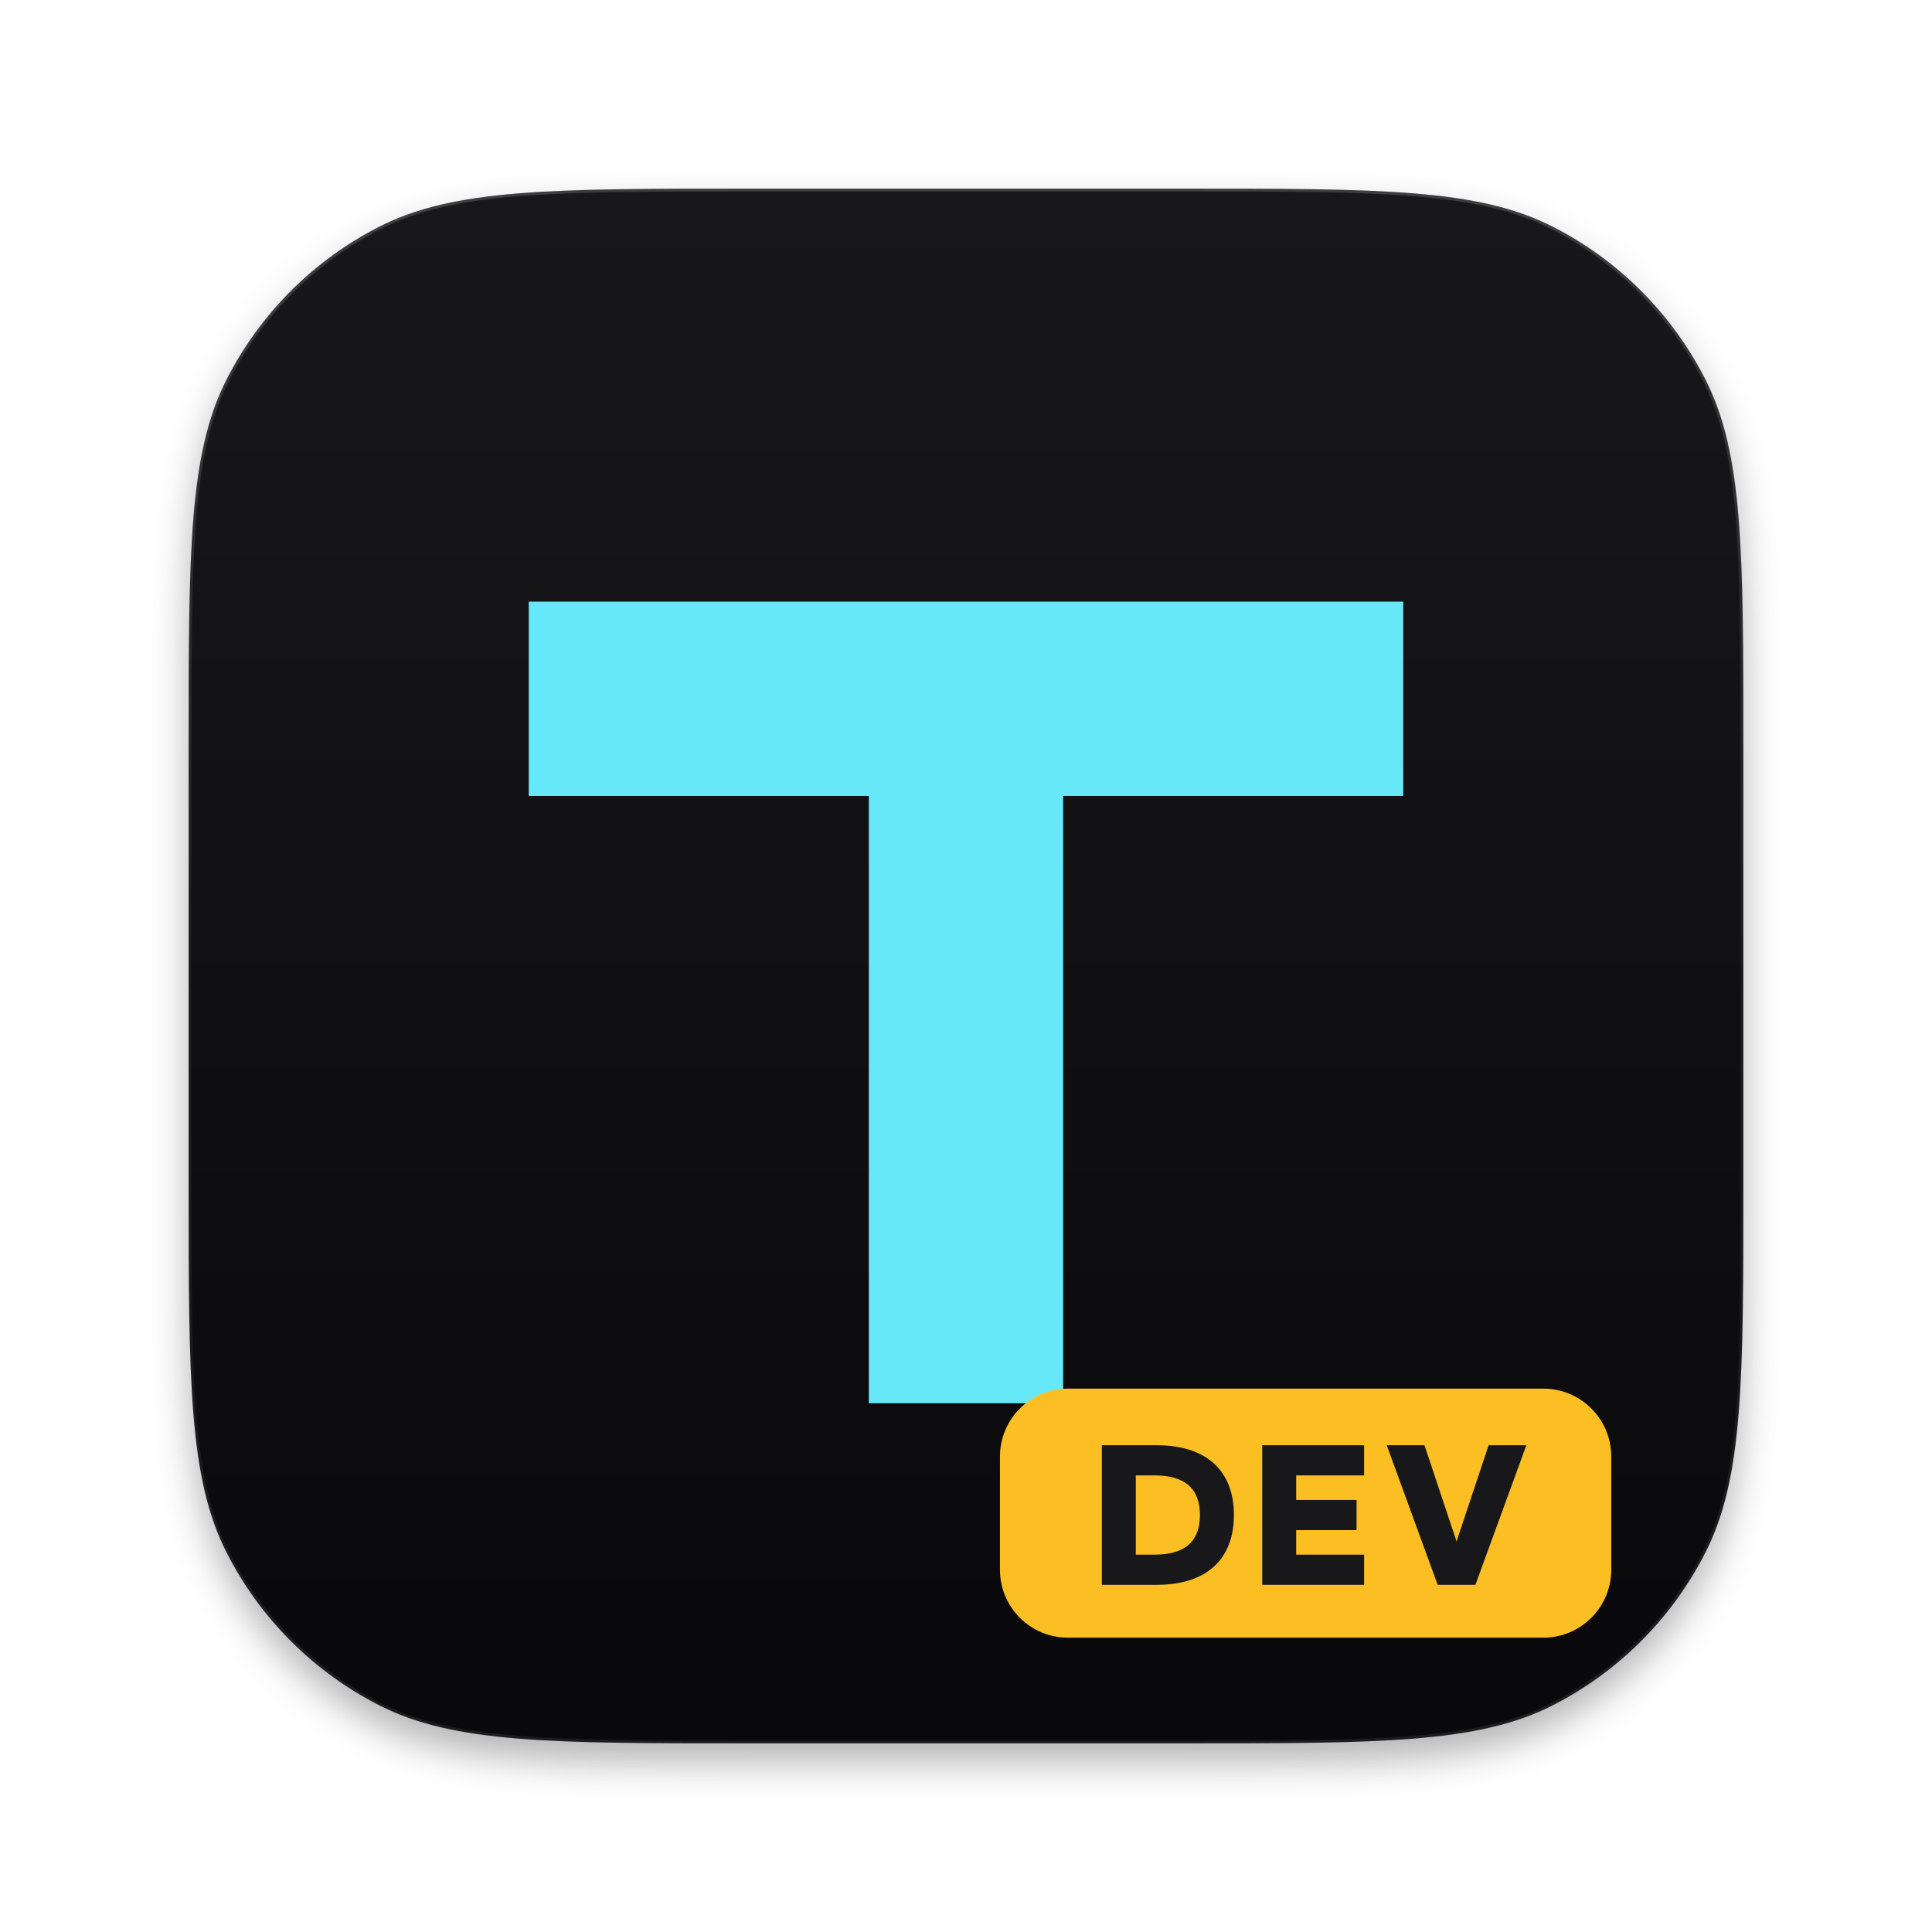
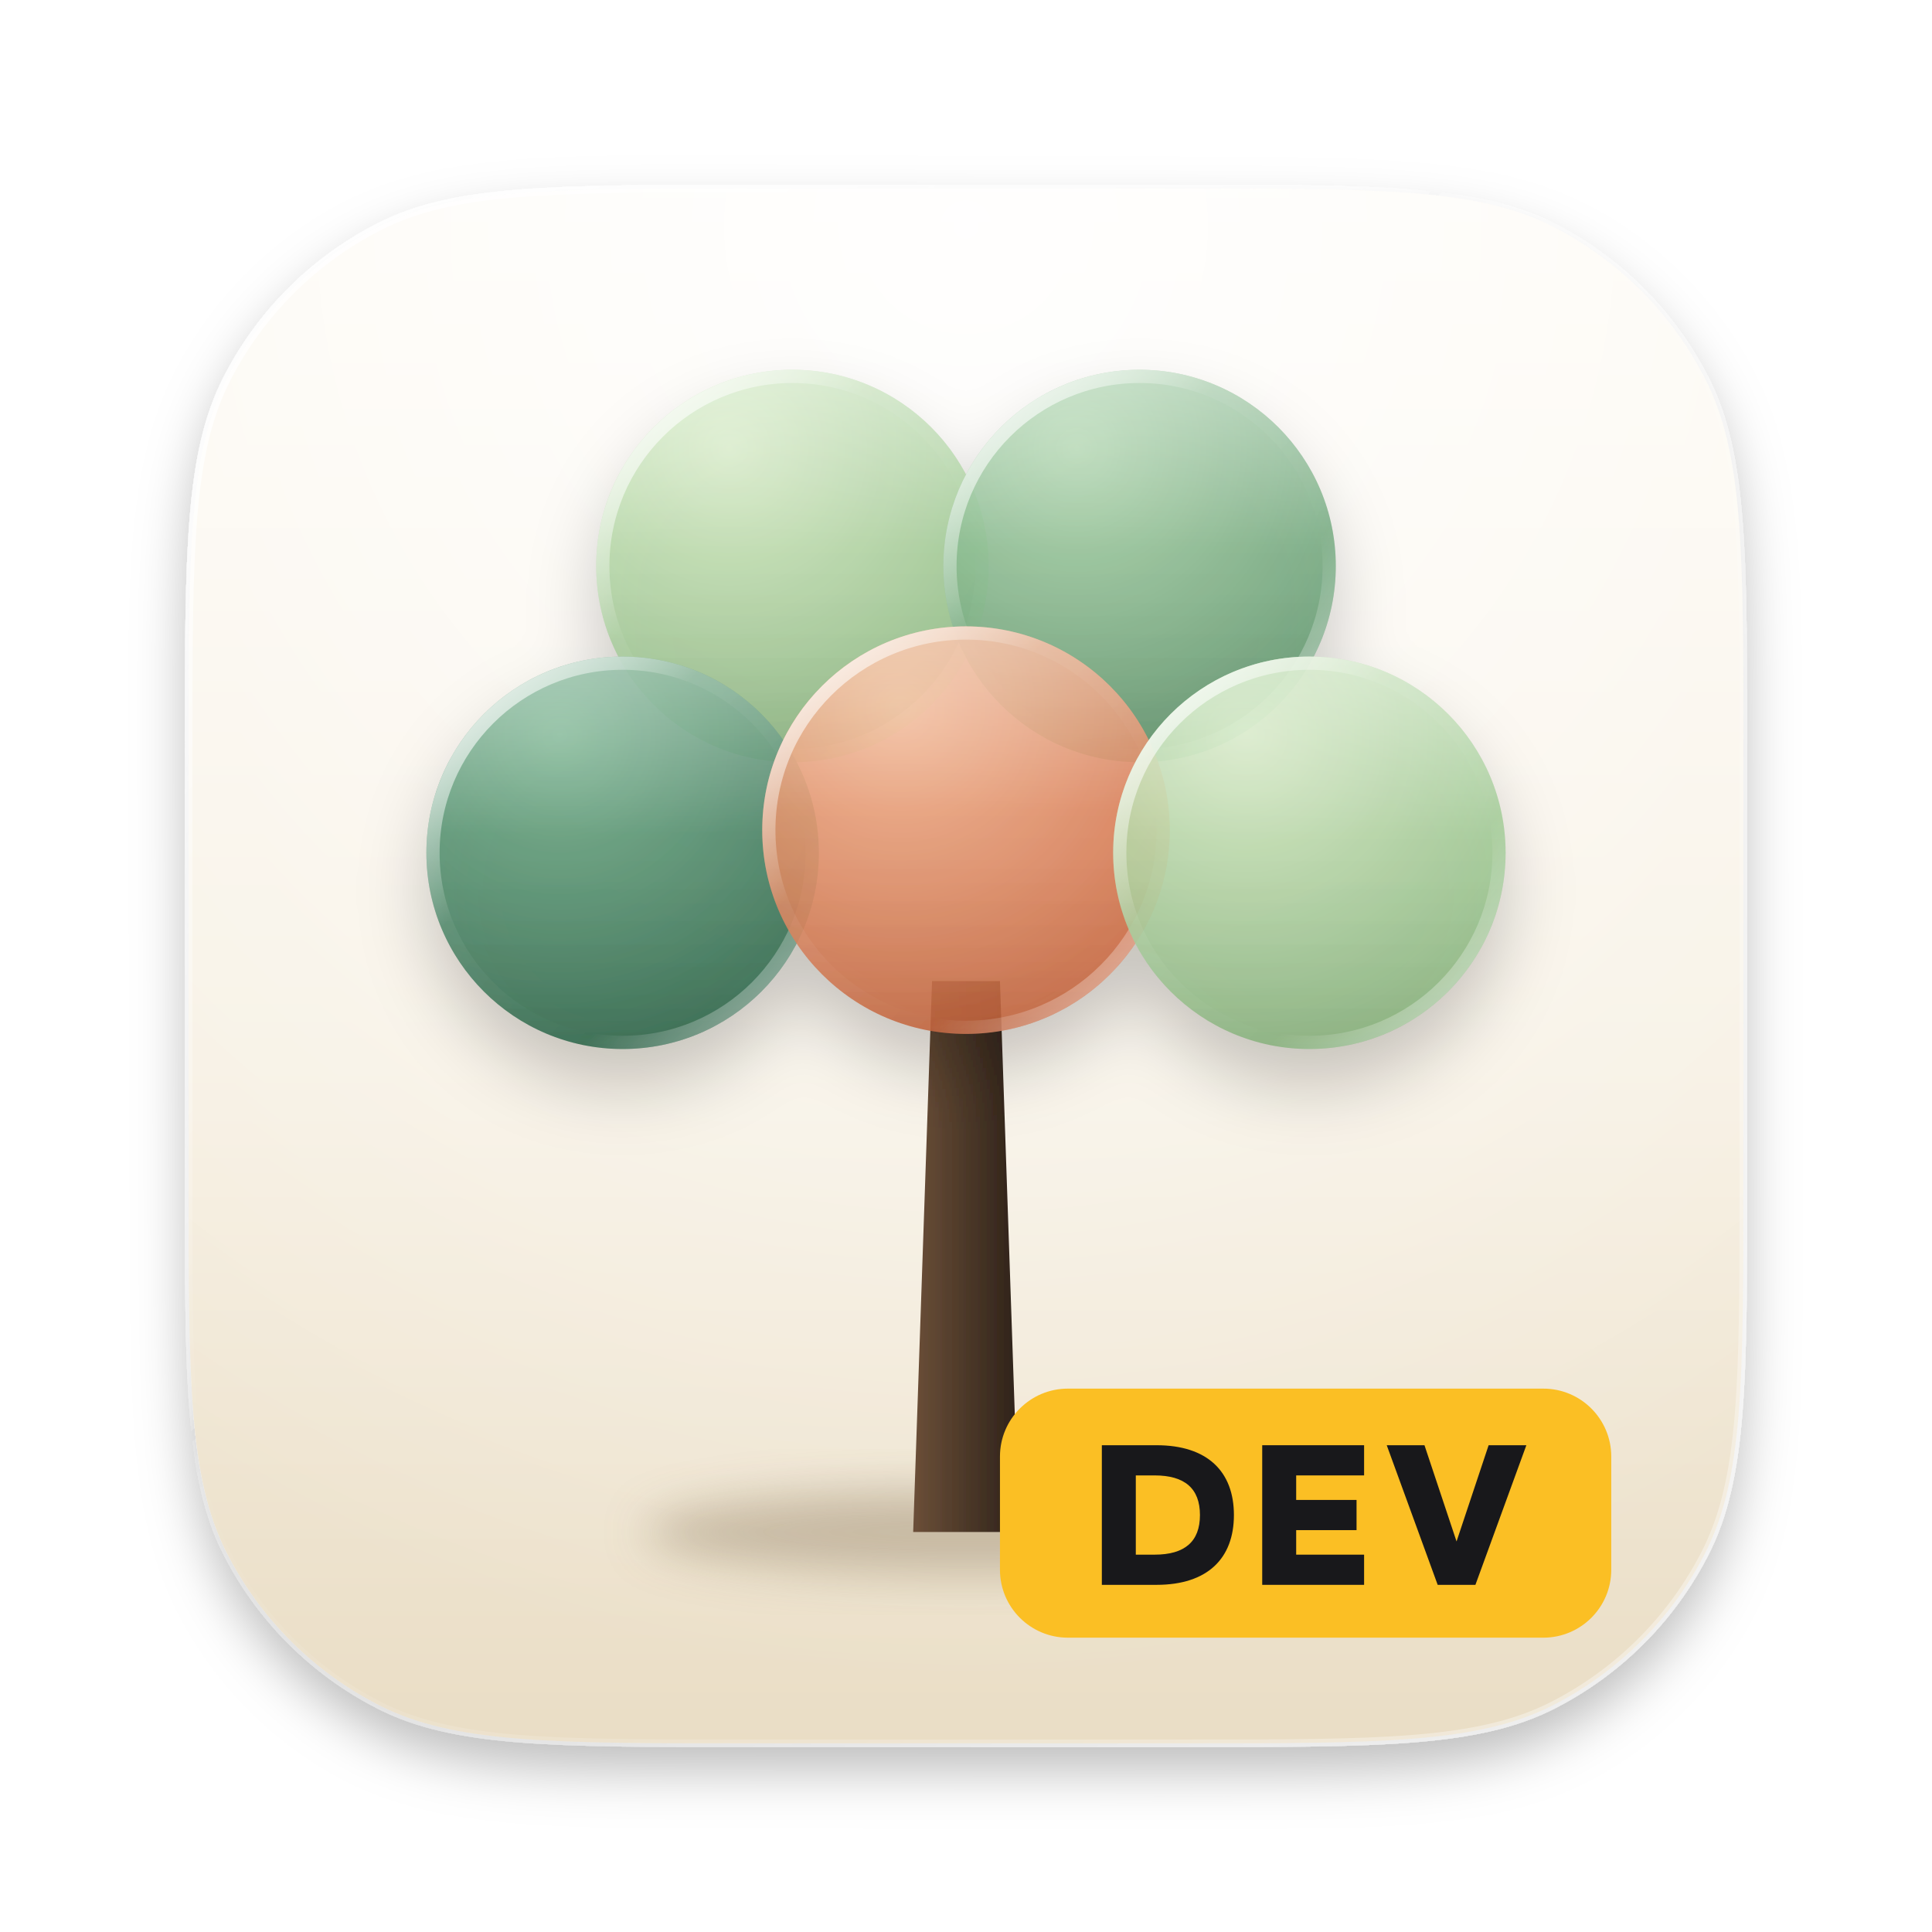
- <svg xmlns="http://www.w3.org/2000/svg" width="1024" height="1024" viewBox="0 0 1024 1024">
+ <svg xmlns="http://www.w3.org/2000/svg" viewBox="0 0 1024 1024" width="1024" height="1024">
  <defs>
-     <path id="tile" d="M628 100       c103.61 0 155.415 0 194.988 20.164       a185 185 0 0 1 80.848 80.848       c20.164 39.574 20.164 91.379 20.164 194.988       V628       c0 103.61 0 155.415 -20.164 194.988       a185 185 0 0 1 -80.848 80.848       c-39.574 20.164 -91.379 20.164 -194.988 20.164       H396       c-103.61 0 -155.415 0 -194.988 -20.164       a185 185 0 0 1 -80.848 -80.848       C100 783.415 100 731.61 100 628       V396       c0 -103.61 0 -155.415 20.164 -194.988       a185 185 0 0 1 80.848 -80.848       C240.585 100 292.39 100 396 100 Z" />
-     <linearGradient id="background" x1="0" y1="0" x2="0" y2="1">
-       <stop stop-color="#18181b" />
-       <stop offset="1" stop-color="#09090b" />
-     </linearGradient>
-     <linearGradient id="rim" x1="0" y1="0" x2="0" y2="1">
-       <stop stop-color="#fff" stop-opacity=".16" />
-       <stop offset=".5" stop-color="#fff" stop-opacity=".04" />
-       <stop offset="1" stop-color="#fff" stop-opacity=".08" />
-     </linearGradient>
-     <filter id="shadow" x="0" y="0" width="1024" height="1024" filterUnits="userSpaceOnUse">
-       <feGaussianBlur in="SourceAlpha" stdDeviation="10" />
-       <feOffset dy="10" />
+     <clipPath id="fa-clip">
+       <path d="M628 100 c103.61 0 155.415 0 194.988 20.164 a185 185 0 0 1 80.848 80.848 c20.164 39.574 20.164 91.379 20.164 194.988 V628 c0 103.61 0 155.415 -20.164 194.988 a185 185 0 0 1 -80.848 80.848 c-39.574 20.164 -91.379 20.164 -194.988 20.164 H396 c-103.61 0 -155.415 0 -194.988 -20.164 a185 185 0 0 1 -80.848 -80.848 C100 783.415 100 731.61 100 628 V396 c0 -103.61 0 -155.415 20.164 -194.988 a185 185 0 0 1 80.848 -80.848 C240.585 100 292.39 100 396 100 Z" />
+     </clipPath>
+     <filter id="fa-drop" x="-20%" y="-20%" width="140%" height="150%">
+       <feGaussianBlur in="SourceAlpha" stdDeviation="14" />
+       <feOffset dy="14" />
      <feComponentTransfer>
-         <feFuncA type="linear" slope=".3" />
+         <feFuncA type="linear" slope=".26" />
+       </feComponentTransfer>
+       <feMerge>
+         <feMergeNode />
+         <feMergeNode in="SourceGraphic" />
+       </feMerge>
+     </filter>
+     <filter id="fa-sh" x="-40%" y="-40%" width="180%" height="190%">
+       <feGaussianBlur in="SourceAlpha" stdDeviation="18" />
+       <feOffset dy="20" />
+       <feComponentTransfer>
+         <feFuncA type="linear" slope="0.2" />
      </feComponentTransfer>
    </filter>
-     <clipPath id="mask">
-       <use href="#tile" />
-     </clipPath>
+     <filter id="fa-b" x="-50%" y="-50%" width="200%" height="200%">
+       <feGaussianBlur stdDeviation="12" />
+     </filter>
+     <filter id="fa-bb" x="-50%" y="-50%" width="200%" height="200%">
+       <feGaussianBlur stdDeviation="36" />
+     </filter>
+     <linearGradient id="fa-bg" x1="0" y1="0" x2="0" y2="1">
+       <stop offset="0" stop-color="#fffcf6" />
+       <stop offset=".55" stop-color="#f6efe1" />
+       <stop offset="1" stop-color="#e6d8bd" />
+     </linearGradient>
+     <radialGradient id="fa-sun" cx=".5" cy=".12" r=".75">
+       <stop offset="0" stop-color="#fff" stop-opacity="0.9" />
+       <stop offset="1" stop-color="#fff" stop-opacity="0" />
+     </radialGradient>
+     <linearGradient id="fa-rim" x1="0" y1="0" x2="1" y2="1">
+       <stop offset="0" stop-color="#fff" />
+       <stop offset=".36" stop-color="#fff" stop-opacity=".06" />
+       <stop offset=".7" stop-color="#fff" stop-opacity="0" />
+       <stop offset="1" stop-color="#fff" stop-opacity=".6" />
+     </linearGradient>
+     <linearGradient id="fa-edge" x1="0" y1="0" x2="1" y2="1">
+       <stop offset="0" stop-color="#fff" stop-opacity="0.95" />
+       <stop offset=".4" stop-color="#fff" stop-opacity="0" />
+       <stop offset="1" stop-color="#fff" stop-opacity="0.4" />
+     </linearGradient>
+     <linearGradient id="fa-frost" x1="0" y1="0" x2="0" y2="1">
+       <stop offset="0" stop-color="#fff" stop-opacity=".38" />
+       <stop offset=".45" stop-color="#fff" stop-opacity=".04" />
+       <stop offset="1" stop-color="#000" stop-opacity=".08" />
+     </linearGradient>
+     <linearGradient id="fa-trunk" x1="0" y1="0" x2="1" y2="0">
+       <stop offset="0" stop-color="#6b4f38" />
+       <stop offset="1" stop-color="#2e2219" />
+     </linearGradient>
+     <radialGradient id="fa-d0" cx="0.34" cy="0.2" r="1">
+       <stop offset="0" stop-color="#d4ecc2" />
+       <stop offset=".85" stop-color="#8fbf84" />
+     </radialGradient>
+     <radialGradient id="fa-d1" cx="0.34" cy="0.2" r="1">
+       <stop offset="0" stop-color="#a9d4a8" />
+       <stop offset=".85" stop-color="#5f9a6e" />
+     </radialGradient>
+     <radialGradient id="fa-d2" cx="0.34" cy="0.2" r="1">
+       <stop offset="0" stop-color="#6cae86" />
+       <stop offset=".85" stop-color="#2c6a4c" />
+     </radialGradient>
+     <radialGradient id="fa-d3" cx="0.34" cy="0.2" r="1">
+       <stop offset="0" stop-color="#f6b48c" />
+       <stop offset=".85" stop-color="#d3683d" />
+     </radialGradient>
+     <radialGradient id="fa-d4" cx="0.34" cy="0.2" r="1">
+       <stop offset="0" stop-color="#d4ecc2" />
+       <stop offset=".85" stop-color="#8fbf84" />
+     </radialGradient>
  </defs>
-   <use href="#tile" fill="#000" filter="url(#shadow)" />
-   <use href="#tile" fill="url(#background)" />
-   <use href="#tile" fill="none" stroke="url(#rim)" stroke-width="3" clip-path="url(#mask)" />
-   <path d="M14 17h36v8H36v25h-8V25H14z" transform="translate(100 100) scale(12.875)" fill="#67e8f9" />
+   <g filter="url(#fa-drop)">
+     <g clip-path="url(#fa-clip)">
+       <rect width="1024" height="1024" fill="url(#fa-bg)" />
+       <rect width="1024" height="1024" fill="url(#fa-sun)" />
+       <ellipse cx="512" cy="812" rx="170" ry="22" fill="#6f5a3b" opacity="0.32" filter="url(#fa-b)" />
+       <path d="M494 520h36l10 292h-56Z" fill="url(#fa-trunk)" />
+       <g filter="url(#fa-sh)">
+         <circle cx="420" cy="300" r="104" />
+         <circle cx="604" cy="300" r="104" />
+         <circle cx="330" cy="452" r="104" />
+         <circle cx="512" cy="440" r="108" />
+         <circle cx="694" cy="452" r="104" />
+       </g>
+       <circle cx="420" cy="300" r="104" fill="url(#fa-d0)" opacity="0.86" />
+       <circle cx="420" cy="300" r="104" fill="url(#fa-frost)" />
+       <circle cx="420" cy="300" r="100.5" fill="none" stroke="url(#fa-rim)" stroke-width="7" />
+       <circle cx="604" cy="300" r="104" fill="url(#fa-d1)" opacity="0.86" />
+       <circle cx="604" cy="300" r="104" fill="url(#fa-frost)" />
+       <circle cx="604" cy="300" r="100.5" fill="none" stroke="url(#fa-rim)" stroke-width="7" />
+       <circle cx="330" cy="452" r="104" fill="url(#fa-d2)" opacity="0.86" />
+       <circle cx="330" cy="452" r="104" fill="url(#fa-frost)" />
+       <circle cx="330" cy="452" r="100.5" fill="none" stroke="url(#fa-rim)" stroke-width="7" />
+       <circle cx="512" cy="440" r="108" fill="url(#fa-d3)" opacity="0.86" />
+       <circle cx="512" cy="440" r="108" fill="url(#fa-frost)" />
+       <circle cx="512" cy="440" r="104.5" fill="none" stroke="url(#fa-rim)" stroke-width="7" />
+       <circle cx="694" cy="452" r="104" fill="url(#fa-d4)" opacity="0.86" />
+       <circle cx="694" cy="452" r="104" fill="url(#fa-frost)" />
+       <circle cx="694" cy="452" r="100.5" fill="none" stroke="url(#fa-rim)" stroke-width="7" />
+     </g>
+     <path d="M628 100 c103.61 0 155.415 0 194.988 20.164 a185 185 0 0 1 80.848 80.848 c20.164 39.574 20.164 91.379 20.164 194.988 V628 c0 103.61 0 155.415 -20.164 194.988 a185 185 0 0 1 -80.848 80.848 c-39.574 20.164 -91.379 20.164 -194.988 20.164 H396 c-103.61 0 -155.415 0 -194.988 -20.164 a185 185 0 0 1 -80.848 -80.848 C100 783.415 100 731.61 100 628 V396 c0 -103.61 0 -155.415 20.164 -194.988 a185 185 0 0 1 80.848 -80.848 C240.585 100 292.39 100 396 100 Z" fill="none" stroke="url(#fa-edge)" stroke-width="4" />
+   </g>
  <rect x="530" y="736" width="324" height="132" rx="36" fill="#fbbf24" />
  <g fill="#18181b">
    <path fill-rule="evenodd" d="M584 766h29c27 0 41 14 41 37s-14 37-41 37h-29zm18 16v42h10c16 0 24-7 24-21s-8-21-24-21z" />
    <path d="M669 766h54v16h-36v13h32v16h-32v13h36v16h-54z" />
    <path d="M735 766h20l17 51 17-51h20l-27 74h-20z" />
  </g>
</svg>
